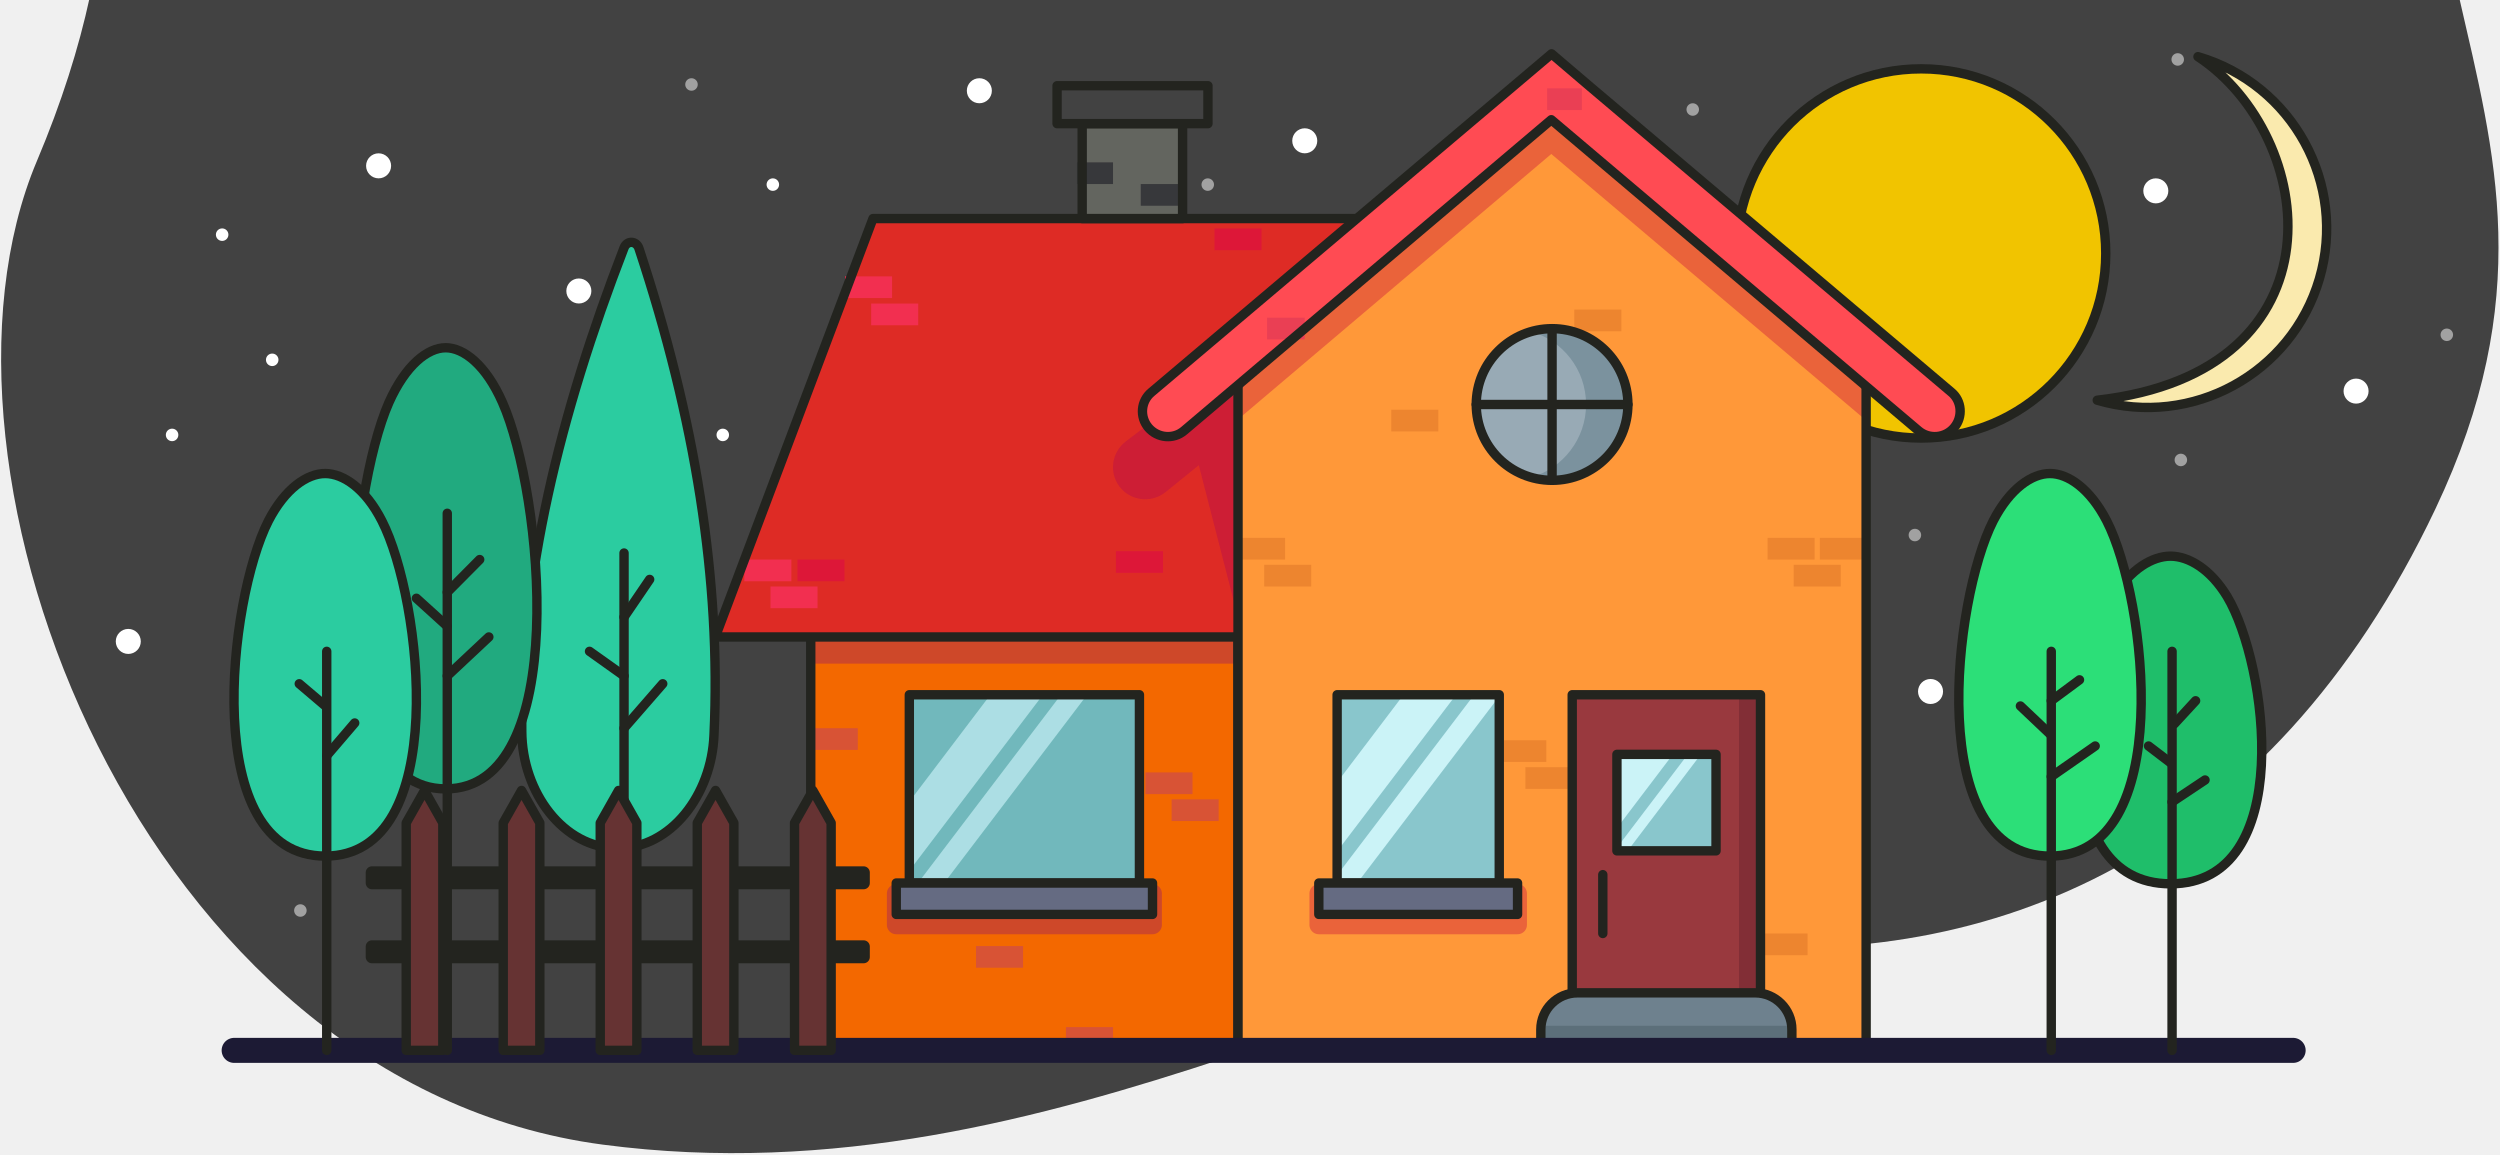
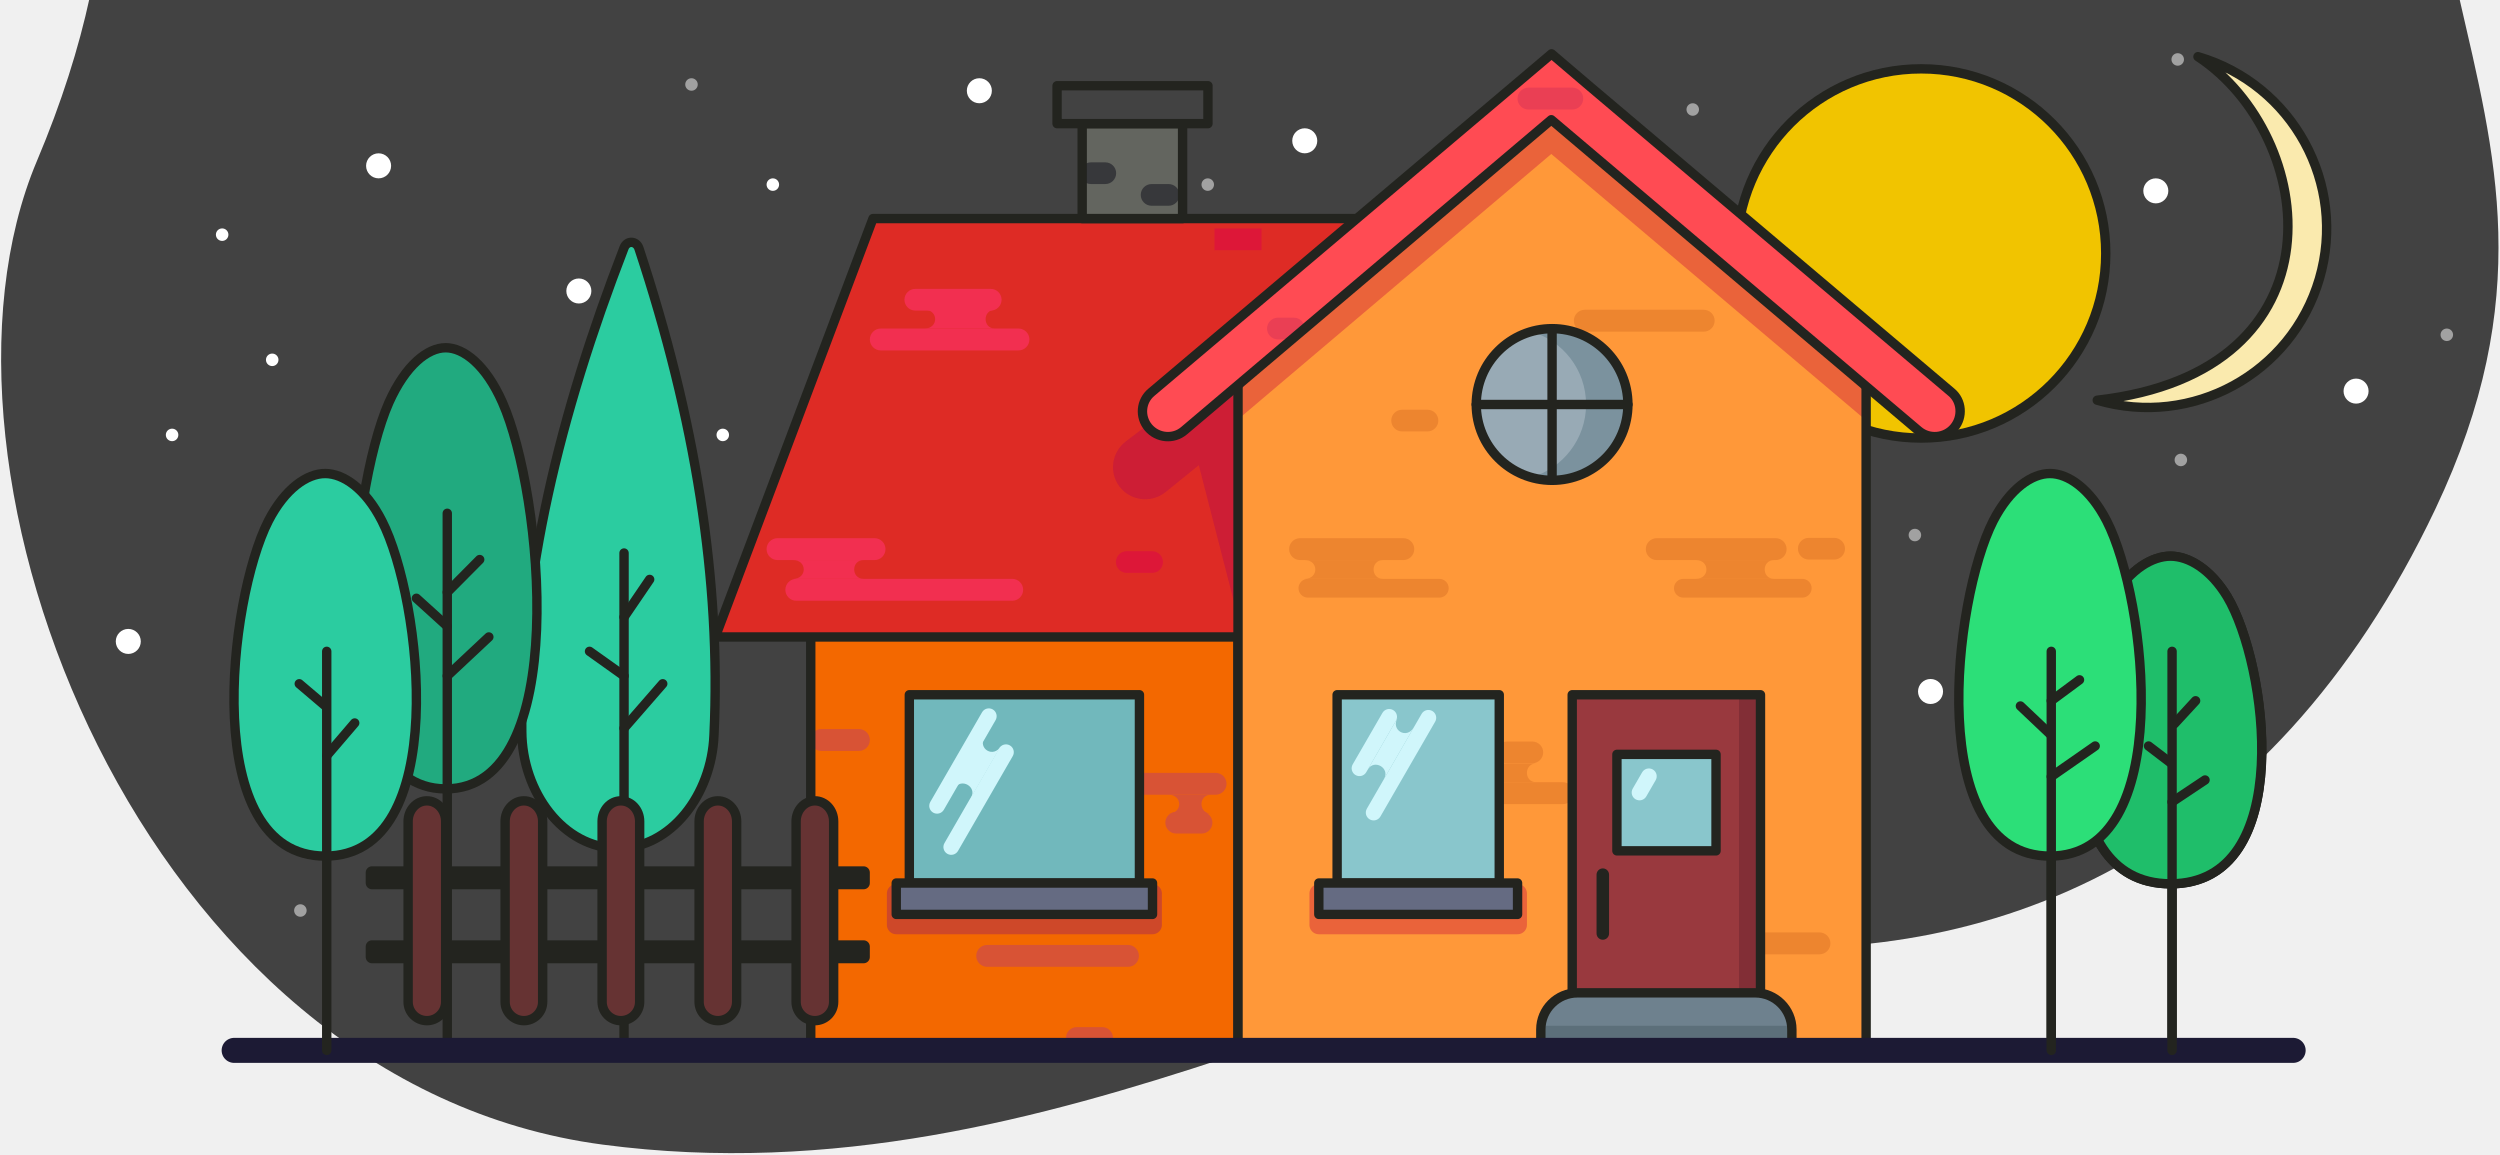
<svg xmlns="http://www.w3.org/2000/svg" width="799" height="369" viewBox="0 0 799 369" fill="none">
  <mask id="mask0" mask-type="alpha" maskUnits="userSpaceOnUse" x="0" y="-1" width="799" height="370">
    <path d="M192.654 365.825C45.194 346.349 -29.928 150.199 11.806 51.429C19.678 32.8 25.166 15.367 28.713 -1H785.908C797.37 49.061 810.438 95.108 778.322 162.72C725.459 274.01 636.427 310.18 547.394 301.833C458.362 293.486 340.114 385.301 192.654 365.825Z" fill="#FAEAAE" />
  </mask>
  <g mask="url(#mask0)">
    <rect x="-2" y="-1" width="802" height="370" fill="#FAEAAE" class="incoming thesun" />
    <rect x="-2" y="-1" width="802" height="370" fill="#424242" class="exiting thestars" />
    <g class="exiting stars">
      <circle cx="121" cy="53" r="4" fill="white" class="star--slow" style="animation-delay:200ms;" />
      <circle cx="185" cy="93" r="4" fill="white" />
      <circle cx="247" cy="59" r="2" fill="white" class="star--med" style="animation-delay:500ms;" />
      <circle cx="313" cy="29" r="4" fill="white" class="star--fast" style="animation-delay:50ms;" />
      <circle cx="417" cy="45" r="4" fill="white" class="star--slow" style="animation-delay:500ms;" />
      <circle cx="689" cy="61" r="4" fill="white" />
      <circle cx="753" cy="125" r="4" fill="white" class="star--med" />
      <circle cx="617" cy="221" r="4" fill="white" class="star--slow" style="animation-delay:50ms;" />
      <circle cx="41" cy="205" r="4" fill="white" class="star--fast" style="animation-delay:200ms;" />
      <circle cx="55" cy="139" r="2" fill="white" class="star--med" style="animation-delay:50ms;" />
      <circle cx="71" cy="75" r="2" fill="white" class="star--fast" style="animation-delay:500ms;" />
      <circle cx="87" cy="115" r="2" fill="white" class="star--slow" />
      <circle cx="231" cy="139" r="2" fill="white" class="star--med" style="animation-delay:200ms;" />
      <circle opacity="0.5" cx="386" cy="59" r="2" fill="white" />
      <circle opacity="0.5" cx="541" cy="35" r="2" fill="white" class="star--slow" />
      <circle opacity="0.5" cx="696" cy="19" r="2" fill="white" class="star--fast" />
      <circle opacity="0.5" cx="739" cy="67" r="2" fill="white" class="star--med" />
      <circle opacity="0.5" cx="782" cy="107" r="2" fill="white" class="star--slow" />
      <circle opacity="0.5" cx="697" cy="147" r="2" fill="white" class="star--slow" />
      <circle opacity="0.5" cx="612" cy="171" r="2" fill="white" class="star--med" />
      <circle opacity="0.5" cx="655" cy="99" r="2" fill="white" class="star--fast" />
      <circle opacity="0.5" cx="642" cy="91" r="2" fill="white" class="star--med" />
      <circle opacity="0.5" cx="221" cy="27" r="2" fill="white" class="star--fast" />
      <circle opacity="0.5" cx="96" cy="291" r="2" fill="white" class="star--fast" />
    </g>
    <path d="M670.28 127.91C700.601 136.799 732.387 119.426 741.276 89.105C750.166 58.785 732.792 26.999 702.472 18.109C740.714 43.31 750.555 118.804 670.28 127.91Z" fill="#FAEAAE" class="moon-exiting" stroke="#23241F" stroke-width="3" stroke-miterlimit="10" stroke-linecap="round" stroke-linejoin="round" />
    <circle cx="614" cy="81" r="59" fill="#F1C400" class="sun-entering" stroke="#23241F" stroke-width="3" stroke-miterlimit="10" stroke-linecap="round" stroke-linejoin="round" />
  </g>
  <path d="M395.671 173.652H259.113V335.617H395.671V173.652Z" fill="#F36800" class="fade1--reverse" />
-   <path d="M389.486 255.47H374.443V262.407H389.486V255.47Z" fill="#D85335" class="fade2--reverse" />
-   <path d="M274.156 232.738H259.113V239.675H274.156V232.738Z" fill="#D85335" class="fade2--reverse" />
-   <path d="M326.975 302.355H311.932V309.291H326.975V302.355Z" fill="#D85335" class="fade2--reverse" />
-   <path d="M355.724 328.262H340.681V335.199H355.724V328.262Z" fill="#D85335" class="fade2--reverse" />
-   <path d="M381.129 246.862H366.086V253.799H381.129V246.862Z" fill="#D85335" class="fade2--reverse" />
-   <path d="M395.671 173.652H259.113V212.096H395.671V173.652Z" fill="#CE4829" class="fade2--reverse" />
+   <path d="M384.018 259.47H375.912C373.996 259.47 372.443 261.023 372.443 262.938C372.443 264.854 373.996 266.407 375.912 266.407H384.018C385.934 266.407 387.486 264.854 387.486 262.938C387.486 261.023 385.934 259.47 384.018 259.47Z" fill="#D85335" class="fade2--reverse" />
+   <path d="M274.5 233H262.5C260.567 233 259 234.567 259 236.5C259 238.433 260.567 240 262.5 240H274.5C276.433 240 278 238.433 278 236.5C278 234.567 276.433 233 274.5 233Z" fill="#D85335" class="fade2--reverse" />
+   <path d="M360.5 302H315.5C313.567 302 312 303.567 312 305.5C312 307.433 313.567 309 315.5 309H360.5C362.433 309 364 307.433 364 305.5C364 303.567 362.433 302 360.5 302Z" fill="#D85335" class="fade2--reverse" />
+   <path d="M352.256 328.262H344.15C342.234 328.262 340.682 329.815 340.682 331.73C340.682 333.646 342.234 335.199 344.15 335.199H352.256C354.172 335.199 355.725 333.646 355.725 331.73C355.725 329.815 354.172 328.262 352.256 328.262Z" fill="#D85335" class="fade2--reverse" />
+   <path d="M388.5 247H365.5C363.567 247 362 248.567 362 250.5C362 252.433 363.567 254 365.5 254H388.5C390.433 254 392 252.433 392 250.5C392 248.567 390.433 247 388.5 247Z" fill="#D85335" class="fade2--reverse" />
+   <path d="M387 254H373.5C378 254 378 260 373.5 260H387C383 260 383 254 387 254Z" fill="#D85335" class="fade2--reverse" />
  <path d="M395.671 173.652H259.113V335.617H395.671V173.652Z" stroke="#23241F" stroke-width="3" stroke-miterlimit="10" stroke-linecap="round" stroke-linejoin="round" />
  <path d="M424.337 203.571H228.609L279.004 69.855H474.815L424.337 203.571Z" fill="#DE2B25" class="fade7--reverse" />
-   <path d="M261.286 187.442H246.243V194.378H261.286V187.442Z" fill="#F22F50" class="fade8--reverse" />
-   <path d="M269.895 178.834H254.852V185.77H269.895V178.834Z" fill="#DD1738" class="fade8--reverse" />
-   <path d="M252.929 178.834H237.886V185.77H252.929V178.834Z" fill="#F22F50" class="fade8--reverse" />
-   <path d="M293.462 97.016H278.419V103.953H293.462V97.016Z" fill="#F22F50" class="fade8--reverse" />
-   <path d="M285.105 88.324H270.062V95.261H285.105V88.324Z" fill="#F22F50" class="fade8--reverse" />
+   <path d="M323.5 185H254.5C252.567 185 251 186.567 251 188.5C251 190.433 252.567 192 254.5 192H323.5C325.433 192 327 190.433 327 188.5C327 186.567 325.433 185 323.5 185Z" fill="#F22F50" class="fade8--reverse" />
+   <path d="M279.5 172H248.5C246.567 172 245 173.567 245 175.5C245 177.433 246.567 179 248.5 179H279.5C281.433 179 283 177.433 283 175.5C283 173.567 281.433 172 279.5 172Z" fill="#F22F50" class="fade8--reverse" />
+   <path d="M276 179H253.5C258 179 258 185 253.5 185H276C272 185 272 179 276 179Z" fill="#F22F50" class="fade8--reverse" />
+   <path d="M325.5 105H281.5C279.567 105 278 106.567 278 108.5C278 110.433 279.567 112 281.5 112H325.5C327.433 112 329 110.433 329 108.5C329 106.567 327.433 105 325.5 105Z" fill="#F22F50" class="fade8--reverse" />
+   <path d="M318 99H295.5C300 99 300 105 295.5 105H318C314 105 314 99 318 99Z" fill="#F22F50" class="fade8--reverse" />
+   <path d="M316.634 92.324H292.531C290.615 92.324 289.062 93.877 289.062 95.793C289.062 97.708 290.615 99.261 292.531 99.261H316.634C318.55 99.261 320.103 97.708 320.103 95.793C320.103 93.877 318.55 92.324 316.634 92.324Z" fill="#F22F50" class="fade8--reverse" />
  <path opacity="0.82" d="M397.259 203.571L383.135 148.664L372.522 157.272C367.925 160.949 361.239 160.114 357.729 155.433C354.386 150.921 355.306 144.569 359.735 141.142L430.27 87.238C434.031 84.397 439.213 84.397 442.89 87.322L465.371 105.039L397.259 203.571Z" fill="#C91B38" class="fade9--reverse" />
  <path d="M424.337 203.571H228.609L279.004 69.855H474.815L424.337 203.571Z" stroke="#23241F" stroke-width="3" stroke-miterlimit="10" stroke-linecap="round" stroke-linejoin="round" />
-   <path d="M377.954 39.518H345.862V69.855H377.954V39.518Z" fill="#63655F" />
-   <path d="M376.951 58.823H364.582V65.76H376.951V58.823Z" fill="#37383B" />
-   <path d="M355.724 51.887H344.191V58.823H355.724V51.887Z" fill="#37383B" />
-   <path d="M377.954 39.518H345.862V69.855H377.954V39.518Z" stroke="#23241F" stroke-width="3" stroke-miterlimit="10" stroke-linecap="round" stroke-linejoin="round" />
-   <path d="M386.06 27.4H337.839V39.518H386.06V27.4Z" fill="#424242" />
-   <path d="M386.06 27.4H337.839V39.518H386.06V27.4Z" stroke="#23241F" stroke-width="3" stroke-miterlimit="10" stroke-linecap="round" stroke-linejoin="round" />
-   <path d="M364.164 222.041H290.62V282.214H364.164V222.041Z" fill="#71B8BC" class="lights-off--slow" />
-   <path opacity="0.62" d="M290.62 256.222V278.286L333.326 222.041H316.528L290.62 256.222Z" fill="#D0F6FB" class="lights-off__highlight--slow" />
-   <path opacity="0.62" d="M293.378 282.213H301.735L347.45 222.041H339.092L293.378 282.213Z" fill="#D0F6FB" class="lights-off__highlight--slow" />
-   <path d="M364.164 222.041H290.62V282.214H364.164V222.041Z" stroke="#23241F" stroke-width="3" stroke-miterlimit="10" stroke-linecap="round" stroke-linejoin="round" />
+   <path d="M377.955 39.518H345.863V69.855H377.955V39.518Z" fill="#63655F" />
+   <path d="M373.483 58.823H368.05C366.135 58.823 364.582 60.376 364.582 62.291C364.582 64.207 366.135 65.76 368.05 65.76H373.483C375.398 65.76 376.951 64.207 376.951 62.291C376.951 60.376 375.398 58.823 373.483 58.823Z" fill="#37383B" />
+   <path d="M353.256 51.887H348.66C346.744 51.887 345.191 53.439 345.191 55.355C345.191 57.27 346.744 58.823 348.66 58.823H353.256C355.172 58.823 356.724 57.27 356.724 55.355C356.724 53.439 355.172 51.887 353.256 51.887Z" fill="#37383B" />
+   <path d="M377.955 39.518H345.863V69.855H377.955V39.518Z" stroke="#23241F" stroke-width="3" stroke-miterlimit="10" stroke-linecap="round" stroke-linejoin="round" />
+   <path d="M386.061 27.4H337.84V39.518H386.061V27.4Z" fill="#424242" />
+   <path d="M386.061 27.4H337.84V39.518H386.061V27.4Z" stroke="#23241F" stroke-width="3" stroke-miterlimit="10" stroke-linecap="round" stroke-linejoin="round" />
+   <path d="M364.165 222.041H290.621V282.214H364.165V222.041Z" fill="#71B8BC" class="lights-off--slow" />
+   <rect x="304.928" y="274.124" width="5" height="40" rx="2.5" transform="rotate(-150 304.928 274.124)" fill="#D0F6FB" />
+   <path d="M310.348 254.933L319.848 238.479C317.598 242.376 312.402 239.376 314.652 235.479L305.152 251.933C307.152 248.469 312.348 251.469 310.348 254.933Z" fill="#D0F6FB" class="lights-off__highlight--slow" />
+   <rect x="300.402" y="260.964" width="5" height="38.088" rx="2.5" transform="rotate(-150 300.402 260.964)" fill="#D0F6FB" class="lights-off__highlight--slow" />
+   <path d="M364.165 222.041H290.621V282.214H364.165V222.041Z" stroke="#23241F" stroke-width="3" stroke-miterlimit="10" stroke-linecap="round" stroke-linejoin="round" />
  <path d="M368.343 285.556H286.441V295.585H368.343V285.556Z" fill="#D14D2F" stroke="#CE4829" stroke-width="6" stroke-miterlimit="10" stroke-linecap="round" stroke-linejoin="round" class="fade2--reverse fade3--reverse" />
  <path d="M368.343 282.214H286.441V292.242H368.343V282.214Z" fill="#656B82" />
  <path d="M368.343 282.214H286.441V292.242H368.343V282.214Z" stroke="#23241F" stroke-width="3" stroke-miterlimit="10" stroke-linecap="round" stroke-linejoin="round" />
  <g class="treetop__day--slow">
-     <path d="M167.265 233.739L167.265 233.736C166.765 184.764 179.28 132.681 199.909 79.395L199.91 79.392C200.299 78.367 201.096 77.925 201.84 77.949C202.585 77.973 203.375 78.469 203.732 79.54C221.685 133.817 230.029 185.486 227.692 234.888L227.692 234.892C226.946 253.876 214.032 270.598 197.437 270.598C188.928 270.598 181.416 266.223 176.005 259.411C170.593 252.597 167.307 243.367 167.265 233.739Z" fill="#2BCCA0" stroke="#23241F" class="fade14--reverse" />
-     <path d="M197.437 271.098C180.054 271.098 166.849 253.214 166.765 233.741C166.264 184.684 178.8 132.534 199.442 79.215C200.362 76.791 203.37 76.875 204.206 79.382C222.174 133.704 230.532 185.436 228.192 234.911C227.439 254.049 214.402 271.098 197.437 271.098Z" stroke="#23241F" stroke-width="3" stroke-miterlimit="10" stroke-linecap="round" stroke-linejoin="round" />
-     <path d="M199.442 335.7V176.745" stroke="#23241F" stroke-width="3" stroke-miterlimit="10" stroke-linecap="round" stroke-linejoin="round" />
-     <path d="M211.811 218.531L199.442 232.738" stroke="#23241F" stroke-width="3" stroke-miterlimit="10" stroke-linecap="round" stroke-linejoin="round" />
-     <path d="M207.633 185.185L199.442 197.22" stroke="#23241F" stroke-width="3" stroke-miterlimit="10" stroke-linecap="round" stroke-linejoin="round" />
-     <path d="M199.443 216.024L188.411 208.168" stroke="#23241F" stroke-width="3" stroke-miterlimit="10" stroke-linecap="round" stroke-linejoin="round" />
+     <path d="M711.827 190.701C724.697 212.179 734.058 282.464 693.692 282.464C653.41 282.464 662.77 212.179 675.557 190.701C680.905 181.842 687.925 177.747 693.692 177.747C699.458 177.747 706.479 181.842 711.827 190.701Z" fill="#1FBE6A" class="fade12--reverse" />
+     <path d="M711.827 190.701C724.697 212.179 734.058 282.464 693.692 282.464C653.41 282.464 662.77 212.179 675.557 190.701C680.905 181.842 687.925 177.747 693.692 177.747C699.458 177.747 706.479 181.842 711.827 190.701Z" stroke="#23241F" stroke-width="3" stroke-miterlimit="10" stroke-linecap="round" stroke-linejoin="round" />
+     <path d="M167.265 233.739L167.264 233.736C166.764 184.764 179.279 132.681 199.908 79.395L199.909 79.392C200.298 78.367 201.095 77.925 201.839 77.949C202.584 77.973 203.374 78.469 203.731 79.54C221.684 133.817 230.028 185.486 227.691 234.888L227.691 234.892C226.945 253.876 214.031 270.598 197.436 270.598C188.927 270.598 181.415 266.223 176.004 259.411C170.592 252.597 167.306 243.367 167.265 233.739Z" fill="#2BCCA0" stroke="#23241F" />
+     <path d="M197.436 271.098C180.053 271.098 166.848 253.214 166.764 233.741C166.263 184.684 178.799 132.534 199.442 79.215C200.361 76.791 203.369 76.875 204.205 79.382C222.173 133.704 230.531 185.436 228.191 234.911C227.438 254.049 214.401 271.098 197.436 271.098Z" stroke="#23241F" stroke-width="3" stroke-miterlimit="10" stroke-linecap="round" stroke-linejoin="round" />
  </g>
-   <path d="M160.581 128.607C173.452 157.523 182.812 252.127 142.446 252.127C102.08 252.127 111.524 157.523 124.311 128.607C129.659 116.656 136.679 111.14 142.446 111.14C148.212 111.14 155.316 116.656 160.581 128.607Z" fill="#21AA7F" class="fade15--reverse" />
-   <path d="M160.581 128.607C173.452 157.523 182.812 252.127 142.446 252.127C102.08 252.127 111.524 157.523 124.311 128.607C129.659 116.656 136.679 111.14 142.446 111.14C148.212 111.14 155.316 116.656 160.581 128.607Z" stroke="#23241F" stroke-width="3" stroke-miterlimit="10" stroke-linecap="round" stroke-linejoin="round" />
+   <path d="M160.58 128.607C173.451 157.523 182.811 252.127 142.445 252.127C102.079 252.127 111.523 157.523 124.31 128.607C129.658 116.656 136.678 111.14 142.445 111.14C148.212 111.14 155.315 116.656 160.58 128.607Z" fill="#21AA7F" class="fade15--reverse" />
+   <path d="M160.58 128.607C173.451 157.523 182.811 252.127 142.445 252.127C102.079 252.127 111.523 157.523 124.31 128.607C129.658 116.656 136.678 111.14 142.445 111.14C148.212 111.14 155.315 116.656 160.58 128.607Z" stroke="#23241F" stroke-width="3" stroke-miterlimit="10" stroke-linecap="round" stroke-linejoin="round" />
+   <path d="M403.194 73.031H388.15V79.967H403.194V73.031Z" fill="#DD1738" class="fade8--reverse" />
+   <path d="M368.217 176.16H360.111C358.195 176.16 356.643 177.712 356.643 179.628C356.643 181.543 358.195 183.096 360.111 183.096H368.217C370.133 183.096 371.686 181.543 371.686 179.628C371.686 177.712 370.133 176.16 368.217 176.16Z" fill="#DD1738" class="fade8--reverse" />
+   <path d="M655.582 335.7V208.168" stroke="#23241F" stroke-width="3" stroke-miterlimit="10" stroke-linecap="round" stroke-linejoin="round" />
+   <path d="M694.193 335.7V208.168" stroke="#23241F" stroke-width="3" stroke-miterlimit="10" stroke-linecap="round" stroke-linejoin="round" />
+   <path d="M275.996 278.871H118.879V282.214H275.996V278.871Z" stroke="#23241F" stroke-width="4" stroke-miterlimit="10" stroke-linecap="round" stroke-linejoin="round" />
+   <path d="M275.996 302.522H118.879V305.865H275.996V302.522Z" stroke="#23241F" stroke-width="4" stroke-miterlimit="10" stroke-linecap="round" stroke-linejoin="round" />
+   <path d="M142.947 335.7V164.042" stroke="#23241F" stroke-width="3" stroke-miterlimit="10" stroke-linecap="round" stroke-linejoin="round" />
+   <path d="M199.443 335.7V176.745" stroke="#23241F" stroke-width="3" stroke-miterlimit="10" stroke-linecap="round" stroke-linejoin="round" />
+   <path d="M254.434 320.2V262.517C254.434 258.899 257.102 255.947 260.434 255.947C263.765 255.947 266.434 258.899 266.434 262.517V320.2C266.434 323.514 263.747 326.2 260.434 326.2C257.12 326.2 254.434 323.514 254.434 320.2Z" fill="#663333" stroke="#23241F" stroke-width="3" />
+   <path d="M223.434 320.2V262.517C223.434 258.899 226.102 255.947 229.434 255.947C232.765 255.947 235.434 258.899 235.434 262.517V320.2C235.434 323.514 232.747 326.2 229.434 326.2C226.12 326.2 223.434 323.514 223.434 320.2Z" fill="#663333" stroke="#23241F" stroke-width="3" />
+   <path d="M192.434 320.2V262.517C192.434 258.899 195.102 255.947 198.434 255.947C201.765 255.947 204.434 258.899 204.434 262.517V320.2C204.434 323.514 201.747 326.2 198.434 326.2C195.12 326.2 192.434 323.514 192.434 320.2Z" fill="#663333" stroke="#23241F" stroke-width="3" />
+   <path d="M161.434 320.2V262.517C161.434 258.899 164.102 255.947 167.434 255.947C170.765 255.947 173.434 258.899 173.434 262.517V320.2C173.434 323.514 170.747 326.2 167.434 326.2C164.12 326.2 161.434 323.514 161.434 320.2Z" fill="#663333" stroke="#23241F" stroke-width="3" />
+   <path d="M130.434 320.2V262.517C130.434 258.899 133.102 255.947 136.434 255.947C139.765 255.947 142.434 258.899 142.434 262.517V320.2C142.434 323.514 139.747 326.2 136.434 326.2C133.12 326.2 130.434 323.514 130.434 320.2Z" fill="#663333" stroke="#23241F" stroke-width="3" />
+   <path d="M694.193 256.306L704.724 249.286" stroke="#23241F" stroke-width="3" stroke-miterlimit="10" stroke-linecap="round" stroke-linejoin="round" />
+   <path d="M693.692 243.77L686.672 238.421" stroke="#23241F" stroke-width="3" stroke-miterlimit="10" stroke-linecap="round" stroke-linejoin="round" />
+   <path d="M655.582 223.963L664.608 217.277" stroke="#23241F" stroke-width="3" stroke-miterlimit="10" stroke-linecap="round" stroke-linejoin="round" />
+   <path d="M655.582 248.199L669.622 238.421" stroke="#23241F" stroke-width="3" stroke-miterlimit="10" stroke-linecap="round" stroke-linejoin="round" />
+   <path d="M655.166 234.577L645.723 225.635" stroke="#23241F" stroke-width="3" stroke-miterlimit="10" stroke-linecap="round" stroke-linejoin="round" />
+   <path d="M211.812 218.531L199.443 232.738" stroke="#23241F" stroke-width="3" stroke-miterlimit="10" stroke-linecap="round" stroke-linejoin="round" />
+   <path d="M207.633 185.185L199.443 197.22" stroke="#23241F" stroke-width="3" stroke-miterlimit="10" stroke-linecap="round" stroke-linejoin="round" />
+   <path d="M199.442 216.024L188.41 208.168" stroke="#23241F" stroke-width="3" stroke-miterlimit="10" stroke-linecap="round" stroke-linejoin="round" />
  <path d="M596.414 335.7H395.672V121.001L496.043 34.671L596.414 121.001V335.7Z" fill="#FF9839" class="fade4" />
-   <path d="M596.664 171.897H581.621V178.834H596.664V171.897Z" fill="#ED852F" class="fade5" />
-   <path d="M588.307 180.505H573.264V187.442H588.307V180.505Z" fill="#ED852F" class="fade5" />
-   <path d="M579.949 171.897H564.906V178.834H579.949V171.897Z" fill="#ED852F" class="fade5" />
-   <path d="M518.189 98.938H503.146V105.875H518.189V98.938Z" fill="#ED852F" class="fade5" />
-   <path d="M419.072 180.505H404.029V187.442H419.072V180.505Z" fill="#ED852F" class="fade5" />
-   <path d="M577.694 298.343H562.65V305.28H577.694V298.343Z" fill="#ED852F" class="fade5" />
-   <path d="M459.688 130.947H444.645V137.883H459.688V130.947Z" fill="#ED852F" class="fade5" />
-   <path d="M410.715 171.897H395.672V178.834H410.715V171.897Z" fill="#ED852F" class="fade5" />
-   <path d="M403.194 73.031H388.15V79.967H403.194V73.031Z" fill="#DD1738" class="fade8--reverse" />
-   <path d="M371.686 176.16H356.643V183.096H371.686V176.16Z" fill="#DD1738" class="fade8--reverse" />
-   <path d="M502.562 245.191H487.519V252.127H502.562V245.191Z" fill="#ED852F" class="fade5" />
-   <path d="M494.204 236.583H479.161V243.519H494.204V236.583Z" fill="#ED852F" class="fade5" />
+   <path d="M586.196 171.897H578.089C576.174 171.897 574.621 173.45 574.621 175.365C574.621 177.281 576.174 178.834 578.089 178.834H586.196C588.111 178.834 589.664 177.281 589.664 175.365C589.664 173.45 588.111 171.897 586.196 171.897Z" fill="#ED852F" class="fade5" />
+   <path d="M576 185H538C536.343 185 535 186.343 535 188C535 189.657 536.343 191 538 191H576C577.657 191 579 189.657 579 188C579 186.343 577.657 185 576 185Z" fill="#ED852F" class="fade5" />
+   <path d="M567.5 172H529.5C527.567 172 526 173.567 526 175.5C526 177.433 527.567 179 529.5 179H567.5C569.433 179 571 177.433 571 175.5C571 173.567 569.433 172 567.5 172Z" fill="#ED852F" class="fade5" />
+   <path d="M544.5 99H506.5C504.567 99 503 100.567 503 102.5C503 104.433 504.567 106 506.5 106H544.5C546.433 106 548 104.433 548 102.5C548 100.567 546.433 99 544.5 99Z" fill="#ED852F" class="fade5" />
+   <path d="M460 185H418C416.343 185 415 186.343 415 188C415 189.657 416.343 191 418 191H460C461.657 191 463 189.657 463 188C463 186.343 461.657 185 460 185Z" fill="#ED852F" class="fade5" />
+   <path d="M442 179H417C421.5 179 421.5 185 417 185H442C438 185 438 179 442 179Z" fill="#ED852F" class="fade5" />
+   <path d="M567 179H542C546.5 179 546.5 185 542 185H567C563 185 563 179 567 179Z" fill="#ED852F" class="fade5" />
+   <path d="M491 244H466C470.5 244 470.5 250 466 250H491C487 250 487 244 491 244Z" fill="#ED852F" class="fade5" />
+   <path d="M581.5 298H558.5C556.567 298 555 299.567 555 301.5C555 303.433 556.567 305 558.5 305H581.5C583.433 305 585 303.433 585 301.5C585 299.567 583.433 298 581.5 298Z" fill="#ED852F" class="fade5" />
+   <path d="M456.219 130.947H448.113C446.197 130.947 444.645 132.499 444.645 134.415C444.645 136.33 446.197 137.883 448.113 137.883H456.219C458.135 137.883 459.688 136.33 459.688 134.415C459.688 132.499 458.135 130.947 456.219 130.947Z" fill="#ED852F" class="fade5" />
+   <path d="M448.5 172H415.5C413.567 172 412 173.567 412 175.5C412 177.433 413.567 179 415.5 179H448.5C450.433 179 452 177.433 452 175.5C452 173.567 450.433 172 448.5 172Z" fill="#ED852F" class="fade5" />
+   <path d="M499.5 250H478.5C476.567 250 475 251.567 475 253.5C475 255.433 476.567 257 478.5 257H499.5C501.433 257 503 255.433 503 253.5C503 251.567 501.433 250 499.5 250Z" fill="#ED852F" class="fade5" />
+   <path d="M489.735 237H481.628C479.713 237 478.16 238.553 478.16 240.468C478.16 242.384 479.713 243.937 481.628 243.937H489.735C491.65 243.937 493.203 242.384 493.203 240.468C493.203 238.553 491.65 237 489.735 237Z" fill="#ED852F" class="fade5" />
  <path d="M395.672 121.001V134.039L495.792 49.212L596.414 134.373V121.001L496.043 34.671L395.672 121.001Z" fill="#EA633A" class="fade5" />
  <path d="M596.414 335.7H395.672V121.001L496.043 34.671L596.414 121.001V335.7Z" stroke="#23241F" stroke-width="3" stroke-miterlimit="10" stroke-linecap="round" stroke-linejoin="round" />
-   <path d="M562.65 222.041H502.478V335.7H562.65V222.041Z" fill="#99393E" />
+   <path d="M562.649 222.041H502.477V335.7H562.649V222.041Z" fill="#99393E" />
  <path d="M562.65 222.041H555.797V335.7H562.65V222.041Z" fill="#822E36" />
-   <path d="M562.65 222.041H502.478V335.7H562.65V222.041Z" stroke="#23241F" stroke-width="3" stroke-miterlimit="10" stroke-linecap="round" stroke-linejoin="round" />
+   <path d="M562.649 222.041H502.477V335.7H562.649V222.041Z" stroke="#23241F" stroke-width="3" stroke-miterlimit="10" stroke-linecap="round" stroke-linejoin="round" />
  <path d="M479.161 222.041H427.346V282.214H479.161V222.041Z" fill="#89C6CC" class="lights-off--quick" />
-   <path opacity="0.92" d="M427.346 272.101L465.371 222.041H448.573L427.346 250.038V272.101Z" fill="#D0F6FB" class="lights-off__highlight--quick" />
-   <path opacity="0.92" d="M479.161 222.542V222.041H471.138L427.346 279.706V282.213H433.781L479.161 222.542Z" fill="#D0F6FB" class="lights-off__highlight--quick" />
+   <rect x="439.928" y="263.124" width="5" height="40" rx="2.5" transform="rotate(-150 439.928 263.124)" fill="#D0F6FB" />
+   <path d="M442.348 248.933L451.848 232.479C449.598 236.376 444.402 233.376 446.652 229.479L437.152 245.933C439.152 242.469 444.348 245.469 442.348 248.933Z" fill="#D0F6FB" class="lights-off__highlight--quick" />
+   <rect x="435.402" y="248.964" width="5" height="24" rx="2.5" transform="rotate(-150 435.402 248.964)" fill="#D0F6FB" class="lights-off__highlight--quick" />
  <path d="M485.011 285.556H421.496V295.585H485.011V285.556Z" fill="#EA633A" stroke="#EA633A" stroke-width="6" stroke-miterlimit="10" stroke-linecap="round" stroke-linejoin="round" class="fade5 fade6" />
  <path d="M479.161 222.041H427.346V282.214H479.161V222.041Z" stroke="#23241F" stroke-width="3" stroke-miterlimit="10" stroke-linecap="round" stroke-linejoin="round" />
  <path d="M485.011 282.214H421.496V292.242H485.011V282.214Z" fill="#656B82" />
  <path d="M485.011 282.214H421.496V292.242H485.011V282.214Z" stroke="#23241F" stroke-width="3" stroke-miterlimit="10" stroke-linecap="round" stroke-linejoin="round" />
  <path d="M496.043 153.511C509.428 153.511 520.279 142.66 520.279 129.275C520.279 115.89 509.428 105.039 496.043 105.039C482.658 105.039 471.807 115.89 471.807 129.275C471.807 142.66 482.658 153.511 496.043 153.511Z" fill="#98AAB5" />
-   <path d="M496.042 105.039C493.702 105.039 491.446 105.373 489.356 105.958C499.469 108.883 506.907 118.16 506.907 129.275C506.907 140.307 499.469 149.667 489.356 152.592C491.446 153.177 493.702 153.511 496.042 153.511C509.414 153.511 520.278 142.647 520.278 129.275C520.278 115.82 509.414 105.039 496.042 105.039Z" fill="#7B929E" />
+   <path d="M496.041 105.039C493.701 105.039 491.445 105.373 489.355 105.958C499.468 108.883 506.906 118.16 506.906 129.275C506.906 140.307 499.468 149.667 489.355 152.592C491.445 153.177 493.701 153.511 496.041 153.511C509.413 153.511 520.277 142.647 520.277 129.275C520.277 115.82 509.413 105.039 496.041 105.039Z" fill="#7B929E" />
  <path d="M496.043 153.511C509.428 153.511 520.279 142.66 520.279 129.275C520.279 115.89 509.428 105.039 496.043 105.039C482.658 105.039 471.807 115.89 471.807 129.275C471.807 142.66 482.658 153.511 496.043 153.511Z" stroke="#23241F" stroke-width="3" stroke-miterlimit="10" stroke-linecap="round" stroke-linejoin="round" />
  <path d="M572.679 335.7H492.449V329.014C492.449 322.579 497.714 317.314 504.149 317.314H560.979C567.414 317.314 572.679 322.579 572.679 329.014V335.7Z" fill="#6E818E" />
  <path d="M572.679 327.844H492.449V335.617H572.679V327.844Z" fill="#5C6F7A" />
  <path d="M572.679 335.7H492.449V329.014C492.449 322.579 497.714 317.314 504.149 317.314H560.979C567.414 317.314 572.679 322.579 572.679 329.014V335.7Z" stroke="#23241F" stroke-width="3" stroke-miterlimit="10" stroke-linecap="round" stroke-linejoin="round" />
  <path d="M74.835 335.7H732.888" stroke="#1C1A34" stroke-width="8" stroke-miterlimit="10" stroke-linecap="round" stroke-linejoin="round" />
  <path d="M624.578 136.63C621.736 140.056 616.555 140.557 613.128 137.632L495.792 38.264L378.456 137.632C375.029 140.557 369.931 140.056 367.006 136.63C364.165 133.203 364.583 128.189 368.009 125.347L483.34 27.818L495.876 17.204L508.328 27.818L623.658 125.347C627.001 128.105 627.419 133.203 624.578 136.63Z" fill="#FF4B53" class="fade10" />
-   <path d="M416.982 101.529H404.947V108.465H416.982V101.529Z" fill="#EA3F54" class="fade11" />
-   <path d="M505.57 28.236H494.455V35.172H505.57V28.236Z" fill="#EA3F54" class="fade11" />
+   <path d="M413.513 101.529H408.416C406.5 101.529 404.947 103.082 404.947 104.997C404.947 106.913 406.5 108.465 408.416 108.465H413.513C415.429 108.465 416.982 106.913 416.982 104.997C416.982 103.082 415.429 101.529 413.513 101.529Z" fill="#EA3F54" class="fade11" />
+   <path d="M502.5 28H488.5C486.567 28 485 29.567 485 31.5C485 33.433 486.567 35 488.5 35H502.5C504.433 35 506 33.433 506 31.5C506 29.567 504.433 28 502.5 28Z" fill="#EA3F54" class="fade11" />
  <path d="M624.578 136.63C621.736 140.056 616.555 140.557 613.128 137.632L495.792 38.264L378.456 137.632C375.029 140.557 369.931 140.056 367.006 136.63C364.165 133.203 364.583 128.189 368.009 125.347L483.34 27.818L495.876 17.204L508.328 27.818L623.658 125.347C627.001 128.105 627.419 133.203 624.578 136.63Z" stroke="#23241F" stroke-width="3" stroke-miterlimit="10" stroke-linecap="round" stroke-linejoin="round" />
  <g class="treetop__day--slow">
    <path d="M711.827 190.701C724.697 212.179 734.058 282.464 693.692 282.464C653.41 282.464 662.77 212.179 675.557 190.701C680.905 181.842 687.925 177.747 693.692 177.747C699.458 177.747 706.479 181.842 711.827 190.701Z" fill="#1FBE6A" class="fade12--reverse" />
    <path d="M711.827 190.701C724.697 212.179 734.058 282.464 693.692 282.464C653.41 282.464 662.77 212.179 675.557 190.701C680.905 181.842 687.925 177.747 693.692 177.747C699.458 177.747 706.479 181.842 711.827 190.701Z" stroke="#23241F" stroke-width="3" stroke-miterlimit="10" stroke-linecap="round" stroke-linejoin="round" />
    <path d="M694.194 335.7V208.168" stroke="#23241F" stroke-width="3" stroke-miterlimit="10" stroke-linecap="round" stroke-linejoin="round" />
    <path d="M694.945 231.318L701.715 223.963" stroke="#23241F" stroke-width="3" stroke-miterlimit="10" stroke-linecap="round" stroke-linejoin="round" />
    <path d="M694.194 256.306L704.725 249.286" stroke="#23241F" stroke-width="3" stroke-miterlimit="10" stroke-linecap="round" stroke-linejoin="round" />
    <path d="M693.693 243.77L686.673 238.421" stroke="#23241F" stroke-width="3" stroke-miterlimit="10" stroke-linecap="round" stroke-linejoin="round" />
  </g>
  <g class="treetop__day--med">
    <path d="M672.857 166.694C676.043 172.901 679.029 182.678 681.082 193.873C683.133 205.062 684.244 217.633 683.697 229.414C683.151 241.205 680.946 252.156 676.404 260.143C671.878 268.102 665.046 273.106 655.166 273.106C645.286 273.106 638.459 268.102 633.939 260.144C629.404 252.157 627.207 241.205 626.665 229.414C626.124 217.633 627.238 205.062 629.285 193.873C631.333 182.677 634.31 172.9 637.475 166.693C642.786 156.404 649.672 151.838 655.166 151.838C660.66 151.838 667.546 156.405 672.857 166.694Z" fill="#2CDF78" stroke="#23241F" class="fade13--reverse" />
    <path d="M673.301 166.465C686.171 191.537 695.531 273.606 655.166 273.606C614.8 273.606 624.244 191.537 637.03 166.465C642.379 156.102 649.399 151.338 655.166 151.338C660.932 151.338 667.952 156.102 673.301 166.465Z" stroke="#23241F" stroke-width="3" stroke-miterlimit="10" stroke-linecap="round" stroke-linejoin="round" />
    <path d="M655.583 335.7V208.168" stroke="#23241F" stroke-width="3" stroke-miterlimit="10" stroke-linecap="round" stroke-linejoin="round" />
    <path d="M655.583 223.963L664.609 217.277" stroke="#23241F" stroke-width="3" stroke-miterlimit="10" stroke-linecap="round" stroke-linejoin="round" />
    <path d="M655.583 248.199L669.623 238.421" stroke="#23241F" stroke-width="3" stroke-miterlimit="10" stroke-linecap="round" stroke-linejoin="round" />
    <path d="M655.165 234.577L645.722 225.635" stroke="#23241F" stroke-width="3" stroke-miterlimit="10" stroke-linecap="round" stroke-linejoin="round" />
  </g>
-   <path d="M496.042 153.511V105.039" stroke="#23241F" stroke-width="3" stroke-miterlimit="10" stroke-linecap="round" stroke-linejoin="round" />
+   <path d="M496.043 153.511V105.039" stroke="#23241F" stroke-width="3" stroke-miterlimit="10" stroke-linecap="round" stroke-linejoin="round" />
  <path d="M471.807 129.275H520.279" stroke="#23241F" stroke-width="3" stroke-miterlimit="10" stroke-linecap="round" stroke-linejoin="round" />
-   <path d="M275.995 278.871H118.878V282.214H275.995V278.871Z" stroke="#23241F" stroke-width="4" stroke-miterlimit="10" stroke-linecap="round" stroke-linejoin="round" />
-   <path d="M275.995 302.522H118.878V305.865H275.995V302.522Z" stroke="#23241F" stroke-width="4" stroke-miterlimit="10" stroke-linecap="round" stroke-linejoin="round" />
-   <path d="M142.947 335.7V164.042" stroke="#23241F" stroke-width="3" stroke-miterlimit="10" stroke-linecap="round" stroke-linejoin="round" />
-   <path d="M254.433 335.2V263.123L259.783 253.646L265.133 263.123V335.2H254.433Z" fill="#663333" stroke="#303030" />
-   <path d="M265.633 335.7H253.933V262.992L259.783 252.629L265.633 262.992V335.7Z" stroke="#23241F" stroke-width="3" stroke-miterlimit="10" stroke-linecap="round" stroke-linejoin="round" />
-   <path d="M234.543 335.7H222.843V262.992L228.693 252.629L234.543 262.992V335.7Z" fill="#663333" />
-   <path d="M234.543 335.7H222.843V262.992L228.693 252.629L234.543 262.992V335.7Z" stroke="#23241F" stroke-width="3" stroke-miterlimit="10" stroke-linecap="round" stroke-linejoin="round" />
-   <path d="M203.537 335.7H191.837V262.992L197.687 252.629L203.537 262.992V335.7Z" fill="#663333" />
-   <path d="M203.537 335.7H191.837V262.992L197.687 252.629L203.537 262.992V335.7Z" stroke="#23241F" stroke-width="3" stroke-miterlimit="10" stroke-linecap="round" stroke-linejoin="round" />
-   <path d="M161.332 335.2V263.123L166.682 253.646L172.032 263.123V335.2H161.332Z" fill="#663333" stroke="#23241F" />
-   <path d="M172.532 335.7H160.832V262.992L166.682 252.629L172.532 262.992V335.7Z" stroke="#23241F" stroke-width="3" stroke-miterlimit="10" stroke-linecap="round" stroke-linejoin="round" />
-   <path d="M141.526 335.7H129.826V262.992L135.676 252.629L141.526 262.992V335.7Z" fill="#663333" />
-   <path d="M141.526 335.7H129.826V262.992L135.676 252.629L141.526 262.992V335.7Z" stroke="#23241F" stroke-width="3" stroke-miterlimit="10" stroke-linecap="round" stroke-linejoin="round" />
-   <path d="M512.256 279.539V298.343" stroke="#23241F" stroke-width="3" stroke-miterlimit="10" stroke-linecap="round" stroke-linejoin="round" />
-   <path d="M548.443 241.096H516.769V271.934H548.443V241.096Z" fill="#89C6CC" class="lights-off--quick" />
-   <path opacity="0.92" d="M516.769 264.663L534.653 241.096H517.939L516.769 242.6V264.663Z" fill="#D0F6FB" class="lights-off__highlight--quick" />
-   <path opacity="0.92" d="M539.417 241.096L516.769 270.931V271.934H520.195L543.595 241.096H539.417Z" fill="#D0F6FB" class="lights-off__highlight--quick" />
-   <path d="M548.443 241.096H516.769V271.934H548.443V241.096Z" stroke="#23241F" stroke-width="3" stroke-miterlimit="10" stroke-linecap="round" stroke-linejoin="round" />
+   <path d="M512.256 279.539V298.343" stroke="#23241F" stroke-width="4" stroke-miterlimit="10" stroke-linecap="round" stroke-linejoin="round" />
+   <path d="M548.444 241.096H516.77V271.934H548.444V241.096Z" fill="#89C6CC" class="lights-off--quick" />
+   <rect x="524.9" y="256.708" width="5" height="11.003" rx="2.5" transform="rotate(-150 524.9 256.708)" fill="#D0F6FB" />
+   <path d="M548.444 241.096H516.77V271.934H548.444V241.096Z" stroke="#23241F" stroke-width="3" stroke-miterlimit="10" stroke-linecap="round" stroke-linejoin="round" />
  <path d="M153.31 178.834L142.947 189.28" stroke="#23241F" stroke-width="3" stroke-miterlimit="10" stroke-linecap="round" stroke-linejoin="round" />
  <path d="M142.947 216.024L156.235 203.571" stroke="#23241F" stroke-width="3" stroke-miterlimit="10" stroke-linecap="round" stroke-linejoin="round" />
-   <path d="M142.947 200.145L133.085 191.203" stroke="#23241F" stroke-width="3" stroke-miterlimit="10" stroke-linecap="round" stroke-linejoin="round" />
+   <path d="M142.948 200.145L133.086 191.203" stroke="#23241F" stroke-width="3" stroke-miterlimit="10" stroke-linecap="round" stroke-linejoin="round" />
+   <path d="M104.42 241.514L113.362 231.067" stroke="#23241F" stroke-width="3" stroke-miterlimit="10" stroke-linecap="round" stroke-linejoin="round" />
+   <path d="M104.002 225.635L95.644 218.531" stroke="#23241F" stroke-width="3" stroke-miterlimit="10" stroke-linecap="round" stroke-linejoin="round" />
  <g class="treetop__day--med">
    <path d="M122.054 166.465C134.924 191.537 144.284 273.606 103.919 273.606C63.553 273.606 72.997 191.537 85.783 166.465C91.132 156.102 98.152 151.338 103.919 151.338C109.685 151.338 116.789 156.102 122.054 166.465Z" fill="#2BCCA0" class="fade14--reverse" />
    <path d="M122.054 166.465C134.924 191.537 144.284 273.606 103.919 273.606C63.553 273.606 72.997 191.537 85.783 166.465C91.132 156.102 98.152 151.338 103.919 151.338C109.685 151.338 116.789 156.102 122.054 166.465Z" stroke="#23241F" stroke-width="3" stroke-miterlimit="10" stroke-linecap="round" stroke-linejoin="round" />
    <path d="M104.42 335.7V208.168" stroke="#23241F" stroke-width="3" stroke-miterlimit="10" stroke-linecap="round" stroke-linejoin="round" />
    <path d="M104.42 241.514L113.362 231.067" stroke="#23241F" stroke-width="3" stroke-miterlimit="10" stroke-linecap="round" stroke-linejoin="round" />
    <path d="M104.002 225.635L95.644 218.531" stroke="#23241F" stroke-width="3" stroke-miterlimit="10" stroke-linecap="round" stroke-linejoin="round" />
  </g>
</svg>
